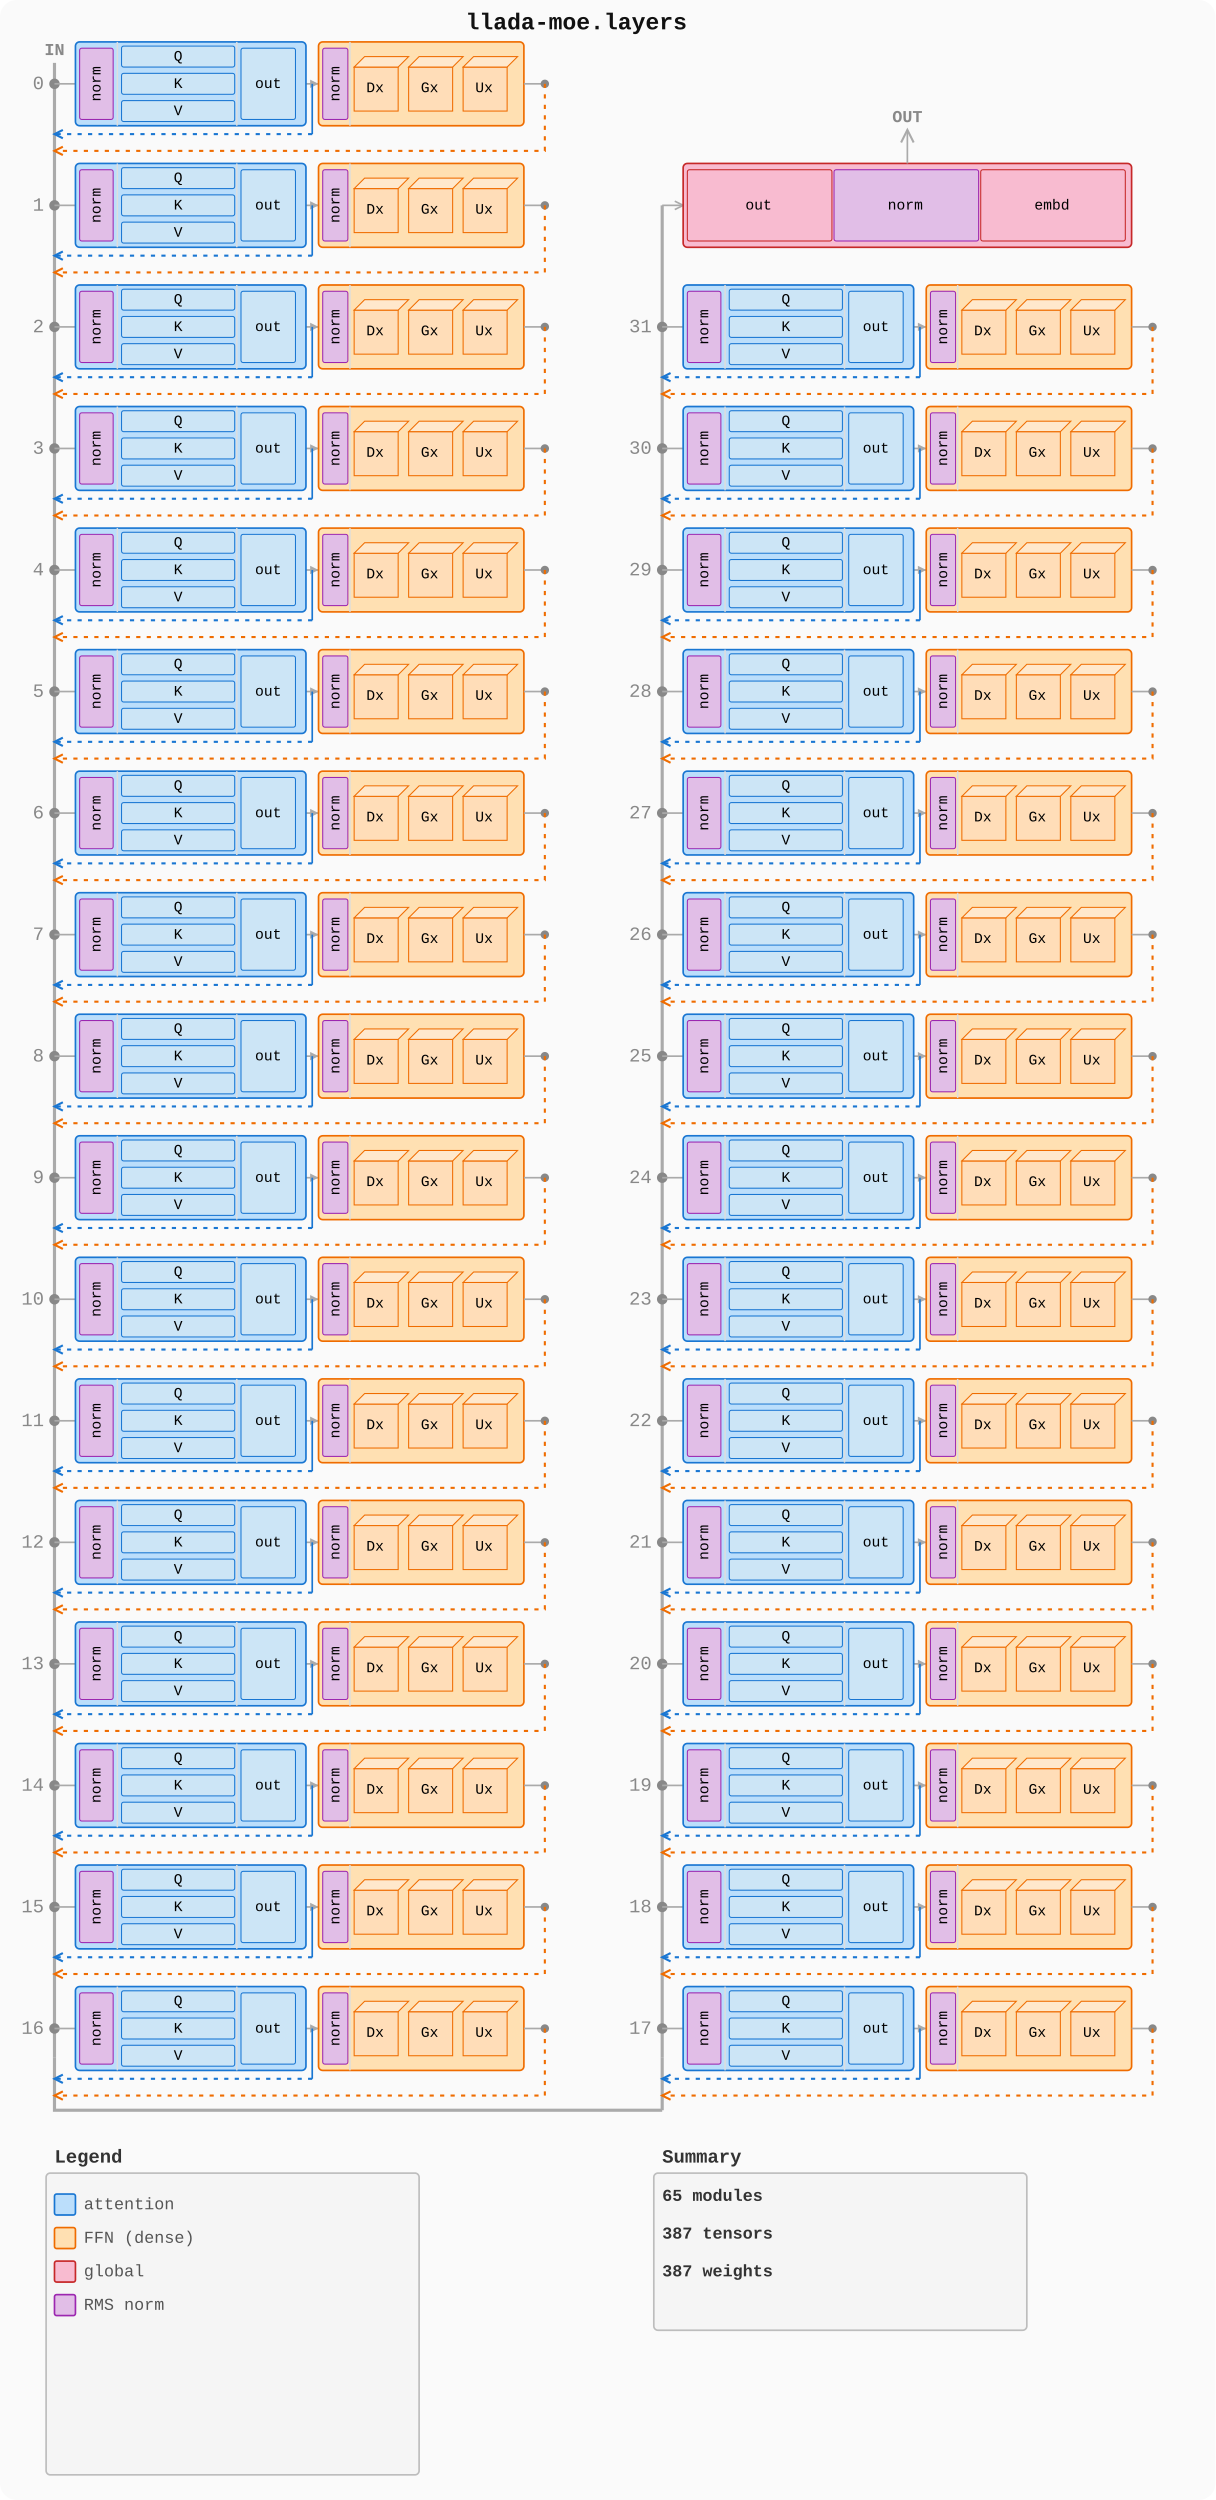
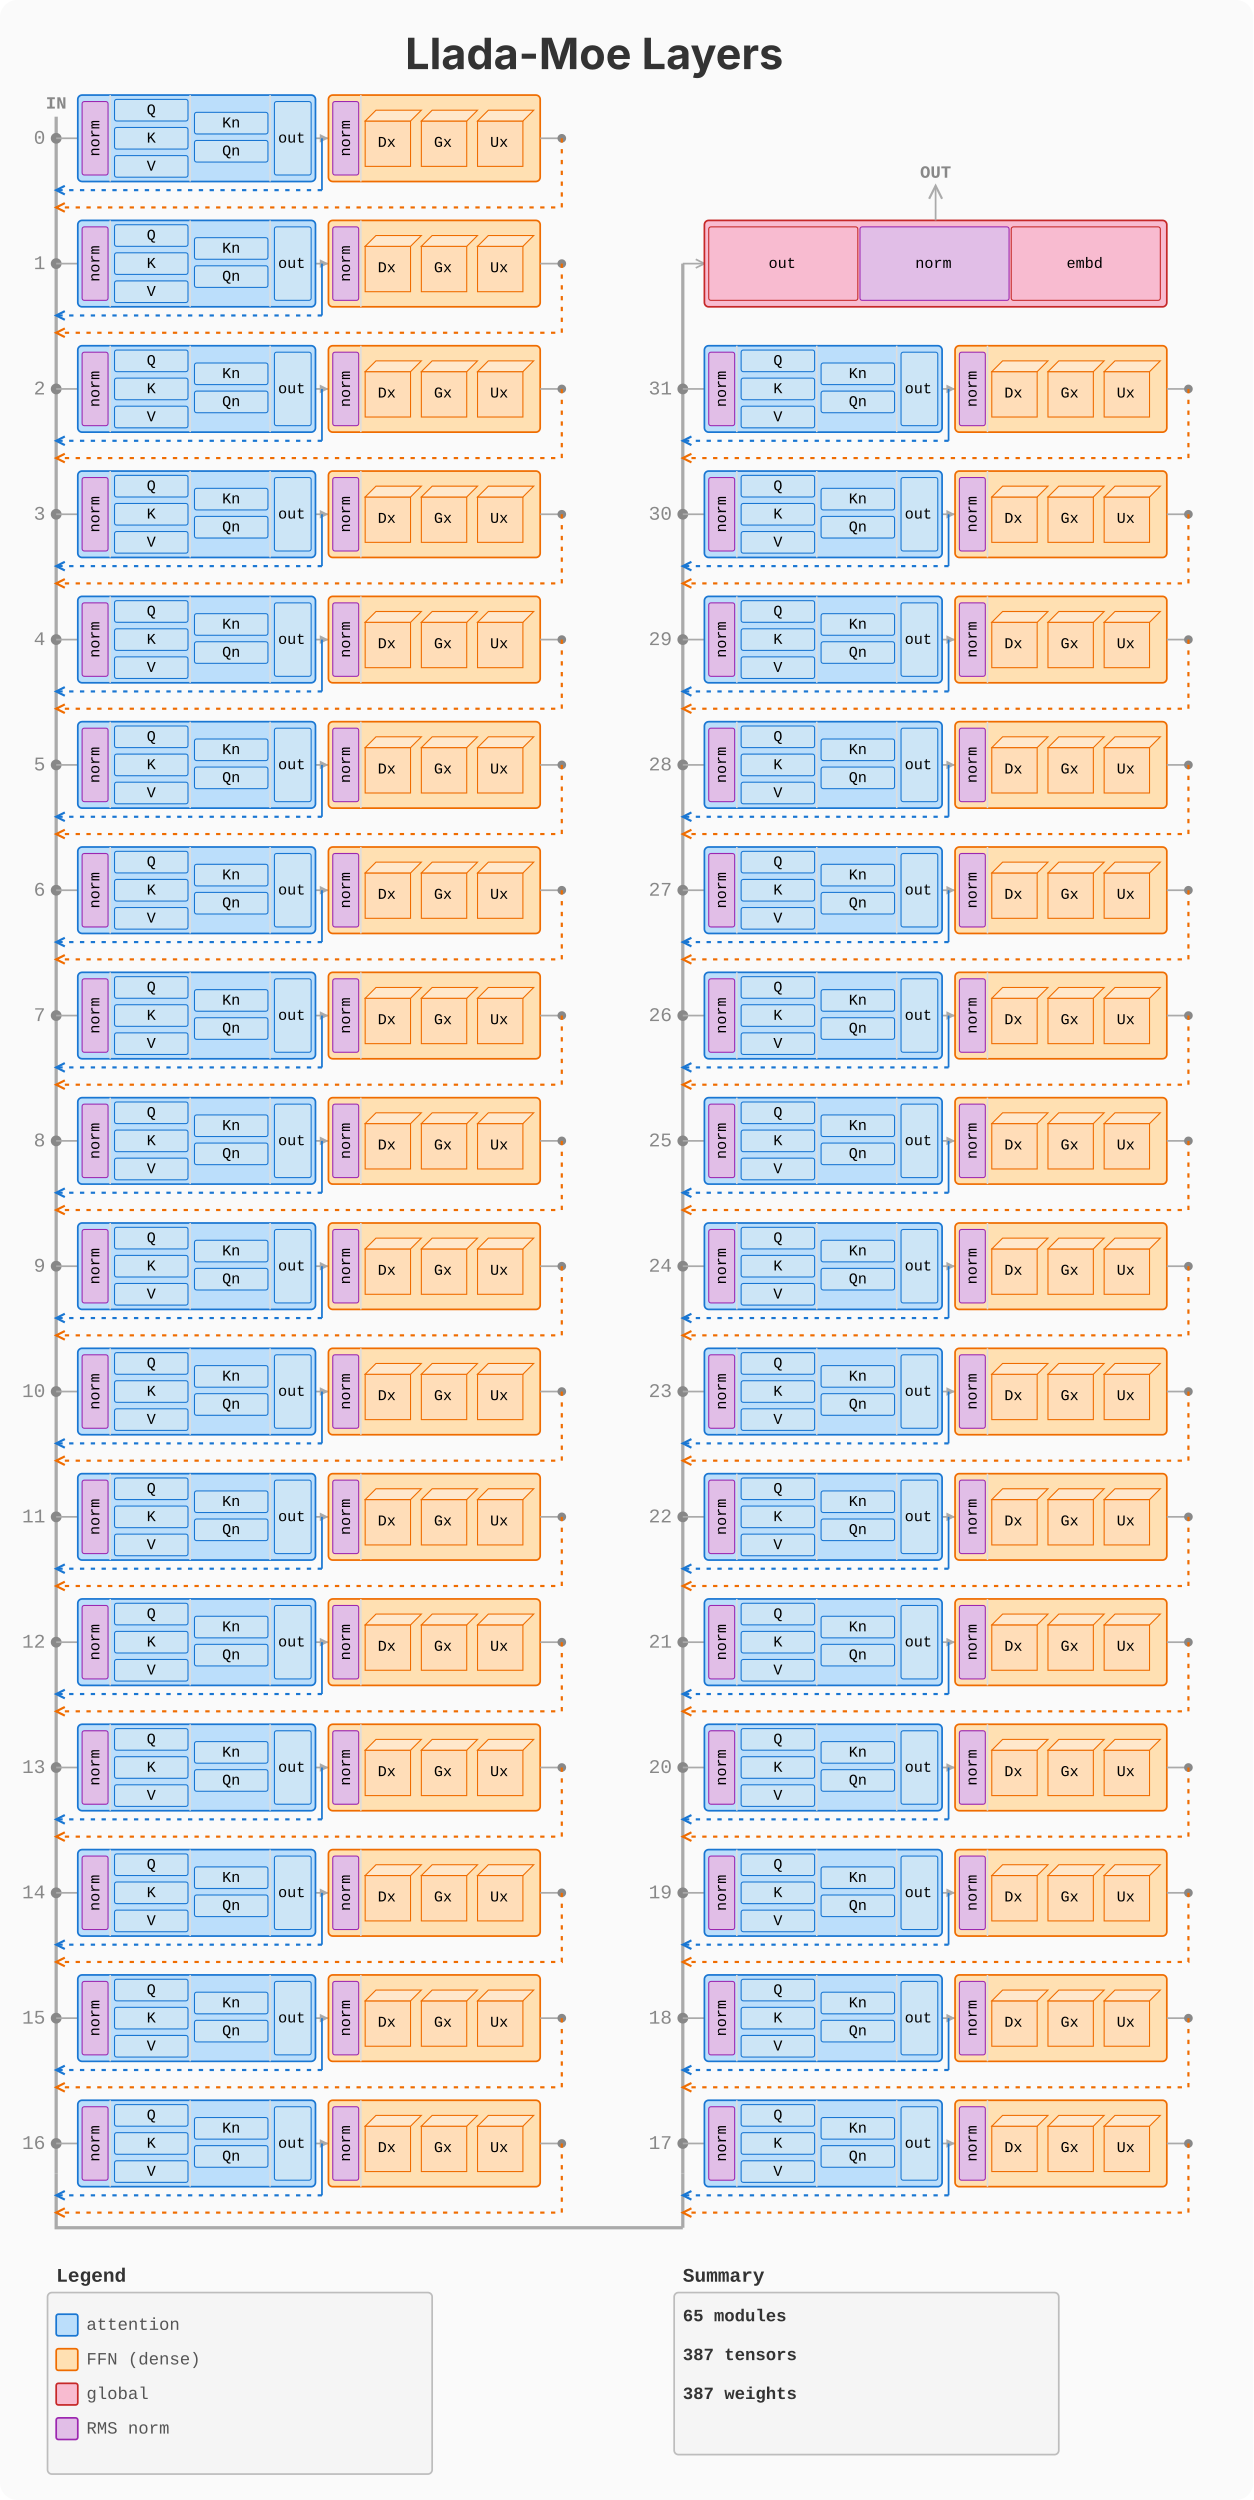
- <svg xmlns="http://www.w3.org/2000/svg" viewBox="0 0 580 1193">
+ <svg xmlns="http://www.w3.org/2000/svg" viewBox="0 0 580 1157">
  <style>
  text { font-family: 'Courier New', monospace; }
-   .title { font-size: 11px; font-weight: bold; fill: #111111; }
+   .title { font-size: 20px; font-weight: bold; fill: #333333; font-family: system-ui, -apple-system, sans-serif; }
  .hdr   { font-size: 9px; font-weight: bold; fill: #333333; text-anchor: middle; dominant-baseline: middle; }
  .lbl   { font-size: 9px; fill: #888888; text-anchor: end; dominant-baseline: middle; }
  .tlbl  { font-size: 7px; fill: #000000; text-anchor: middle; dominant-baseline: middle; }
  .io    { font-size: 8px; font-weight: bold; fill: #888888; text-anchor: middle; dominant-baseline: middle; }
  .gtxt  { font-size: 9px; text-anchor: middle; dominant-baseline: middle; }
  .ltxt  { font-size: 8px; fill: #555555; dominant-baseline: middle; }
  .shdr  { font-size: 8px; font-weight: bold; fill: #333333; dominant-baseline: middle; }
</style>
  <defs>
    <linearGradient id="zm_full_attention" x1="0" y1="0" x2="0" y2="1">
      <stop offset="0%%" stop-color="#e3f2fd" />
      <stop offset="100%%" stop-color="#bbdefb" />
    </linearGradient>
+     <linearGradient id="zm_swa" x1="0" y1="0" x2="0" y2="1">
+       <stop offset="0%%" stop-color="#e8f5e9" />
+       <stop offset="100%%" stop-color="#c8e6c9" />
+     </linearGradient>
    <linearGradient id="zm_recurrent" x1="0" y1="0" x2="0" y2="1">
      <stop offset="0%%" stop-color="#e8f5e9" />
      <stop offset="100%%" stop-color="#c8e6c9" />
    </linearGradient>
    <linearGradient id="zm_ffn" x1="0" y1="0" x2="0" y2="1">
      <stop offset="0%%" stop-color="#fff3e0" />
      <stop offset="100%%" stop-color="#ffe0b2" />
    </linearGradient>
    <linearGradient id="zm_global" x1="0" y1="0" x2="0" y2="1">
      <stop offset="0%%" stop-color="#fce4ec" />
      <stop offset="100%%" stop-color="#f8bbd0" />
    </linearGradient>
    <symbol id="blk-attention" overflow="visible">
      <rect x="0" y="0" width="110" height="40" fill="url(#zm_full_attention)" stroke="#1976D2" stroke-width="0.8" rx="2" />
-       <rect x="2" y="3" width="16" height="34" fill="#e1bee7" stroke="#9C27B0" stroke-width="0.5" rx="1" />
-       <text class="tlbl" x="10" y="20" transform="rotate(-90,10,20)">norm</text>
-       <line x1="20" y1="0" x2="20" y2="40" stroke="#DDDDDD" stroke-width="0.7" />
-       <rect x="22" y="2" width="54" height="10" fill="#cce5f6" stroke="#1976D2" stroke-width="0.5" rx="1" />
-       <text class="tlbl" x="49" y="7">Q</text>
-       <rect x="22" y="15" width="54" height="10" fill="#cce5f6" stroke="#1976D2" stroke-width="0.5" rx="1" />
-       <text class="tlbl" x="49" y="20">K</text>
-       <rect x="22" y="28" width="54" height="10" fill="#cce5f6" stroke="#1976D2" stroke-width="0.5" rx="1" />
-       <text class="tlbl" x="49" y="33">V</text>
-       <line x1="77" y1="0" x2="77" y2="40" stroke="#DDDDDD" stroke-width="0.7" />
-       <rect x="79" y="3" width="26" height="34" fill="#cce5f6" stroke="#1976D2" stroke-width="0.5" rx="1" />
-       <text class="tlbl" x="92" y="20">out</text>
+       <rect x="2" y="3" width="12" height="34" fill="#e1bee7" stroke="#9C27B0" stroke-width="0.5" rx="1" />
+       <text class="tlbl" x="8" y="20" transform="rotate(-90,8,20)">norm</text>
+       <line x1="15" y1="0" x2="15" y2="40" stroke="#DDDDDD" stroke-width="0.7" />
+       <rect x="17" y="2" width="34" height="10" fill="#cce5f6" stroke="#1976D2" stroke-width="0.5" rx="1" />
+       <text class="tlbl" x="34" y="7">Q</text>
+       <rect x="17" y="15" width="34" height="10" fill="#cce5f6" stroke="#1976D2" stroke-width="0.5" rx="1" />
+       <text class="tlbl" x="34" y="20">K</text>
+       <rect x="17" y="28" width="34" height="10" fill="#cce5f6" stroke="#1976D2" stroke-width="0.5" rx="1" />
+       <text class="tlbl" x="34" y="33">V</text>
+       <line x1="52" y1="0" x2="52" y2="40" stroke="#DDDDDD" stroke-width="0.7" />
+       <rect x="54" y="8" width="34" height="10" fill="#cce5f6" stroke="#1976D2" stroke-width="0.5" rx="1" />
+       <text class="tlbl" x="71" y="13">Kn</text>
+       <rect x="54" y="21" width="34" height="10" fill="#cce5f6" stroke="#1976D2" stroke-width="0.5" rx="1" />
+       <text class="tlbl" x="71" y="26">Qn</text>
+       <line x1="89" y1="0" x2="89" y2="40" stroke="#DDDDDD" stroke-width="0.7" />
+       <rect x="91" y="3" width="17" height="34" fill="#cce5f6" stroke="#1976D2" stroke-width="0.5" rx="1" />
+       <text class="tlbl" x="99" y="20">out</text>
      <line x1="113" y1="20" x2="113" y2="44" stroke="#1976D2" stroke-width="0.8" />
      <path d="M 113,44 L -10,44" fill="none" stroke="#1976D2" stroke-width="1.0" stroke-dasharray="2,3" />
      <polyline points="-6,42 -10,44 -6,46" fill="none" stroke="#1976D2" stroke-width="1.0" />
    </symbol>
    <symbol id="ffn-moe" overflow="visible">
      <rect x="0" y="0" width="98" height="40" fill="url(#zm_ffn)" stroke="#EF6C00" stroke-width="0.8" rx="2" />
      <rect x="2" y="3" width="12" height="34" fill="#e1bee7" stroke="#9C27B0" stroke-width="0.5" rx="1" />
      <text class="tlbl" x="8" y="20" transform="rotate(-90,8,20)">norm</text>
      <line x1="15" y1="0" x2="15" y2="40" stroke="#DDDDDD" stroke-width="0.7" />
      <rect x="17" y="12" width="21" height="21" fill="#ffddb8" stroke="#EF6C00" stroke-width="0.5" />
      <polygon points="17,12 22,7 43,7 38,12" fill="#ffe8cc" stroke="#EF6C00" stroke-width="0.5" />
      <text class="tlbl" x="27" y="22">Dx</text>
      <rect x="43" y="12" width="21" height="21" fill="#ffddb8" stroke="#EF6C00" stroke-width="0.5" />
      <polygon points="43,12 48,7 69,7 64,12" fill="#ffe8cc" stroke="#EF6C00" stroke-width="0.5" />
      <text class="tlbl" x="53" y="22">Gx</text>
      <rect x="69" y="12" width="21" height="21" fill="#ffddb8" stroke="#EF6C00" stroke-width="0.5" />
      <polygon points="69,12 74,7 95,7 90,12" fill="#ffe8cc" stroke="#EF6C00" stroke-width="0.5" />
      <text class="tlbl" x="79" y="22">Ux</text>
      <line x1="98" y1="20" x2="108" y2="20" stroke="#AAAAAA" stroke-width="0.8" />
      <circle cx="108" cy="20" r="2" fill="#888888" />
      <path d="M 108,20 L 108,52 L -126,52" fill="none" stroke="#EF6C00" stroke-width="1.0" stroke-dasharray="2,3" />
      <polyline points="-122,50 -126,52 -122,54" fill="none" stroke="#EF6C00" stroke-width="1.0" />
    </symbol>
    <symbol id="row-chrome" overflow="visible">
      <circle cx="26" cy="0" r="2.5" fill="#888888" />
      <line x1="26" y1="0" x2="36" y2="0" stroke="#AAAAAA" stroke-width="0.8" />
      <line x1="146" y1="0" x2="152" y2="0" stroke="#AAAAAA" stroke-width="0.8" />
      <polygon points="148,-2 152,0 148,2" fill="#AAAAAA" />
    </symbol>
    <symbol id="global-row" overflow="visible">
      <line x1="26" y1="0" x2="36" y2="0" stroke="#AAAAAA" stroke-width="0.8" />
      <polyline points="32,-2 36,0 32,2" fill="none" stroke="#AAAAAA" stroke-width="0.8" />
      <rect x="36" y="-20" width="214" height="40" fill="url(#zm_global)" stroke="#C62828" stroke-width="0.8" rx="2" />
      <rect x="38" y="-17" width="69" height="34" fill="#f8bbd0" stroke="#C62828" stroke-width="0.5" rx="1" />
      <text class="tlbl" x="72" y="0">out</text>
      <rect x="108" y="-17" width="69" height="34" fill="#e1bee7" stroke="#9C27B0" stroke-width="0.5" rx="1" />
      <text class="tlbl" x="142" y="0">norm</text>
      <rect x="178" y="-17" width="69" height="34" fill="#f8bbd0" stroke="#C62828" stroke-width="0.5" rx="1" />
      <text class="tlbl" x="212" y="0">embd</text>
      <line x1="143" y1="-20" x2="143" y2="-36" stroke="#AAAAAA" stroke-width="0.8" />
      <polyline points="140,-30 143,-36 146,-30" fill="none" stroke="#AAAAAA" stroke-width="1" />
      <text class="io" x="143" y="-42">OUT</text>
    </symbol>
    <symbol id="legend" overflow="visible">
      <text style="font-size:9px;font-weight:bold;fill:#333333;font-family:'Courier New',monospace" x="4" y="-5">Legend</text>
-       <rect width="178" height="144" fill="#f5f5f5" stroke="#bdbdbd" stroke-width="0.8" rx="2" />
+       <rect width="178" height="84" fill="#f5f5f5" stroke="#bdbdbd" stroke-width="0.8" rx="2" />
      <rect x="4" y="10" width="10" height="10" fill="url(#zm_full_attention)" stroke="#1976D2" stroke-width="0.8" rx="1" />
      <text class="ltxt" x="18" y="15">attention</text>
      <rect x="4" y="26" width="10" height="10" fill="url(#zm_ffn)" stroke="#EF6C00" stroke-width="0.8" rx="1" />
      <text class="ltxt" x="18" y="31">FFN (dense)</text>
      <rect x="4" y="42" width="10" height="10" fill="url(#zm_global)" stroke="#C62828" stroke-width="0.8" rx="1" />
      <text class="ltxt" x="18" y="47">global</text>
      <rect x="4" y="58" width="10" height="10" fill="#e1bee7" stroke="#9C27B0" stroke-width="0.8" rx="1" />
      <text class="ltxt" x="18" y="63">RMS norm</text>
    </symbol>
    <symbol id="summary" overflow="visible">
      <text style="font-size:9px;font-weight:bold;fill:#333333;font-family:'Courier New',monospace" x="4" y="-5">Summary</text>
      <rect width="178" height="75" fill="#f5f5f5" stroke="#bdbdbd" stroke-width="0.8" rx="2" />
      <text class="shdr" x="4" y="11">65 modules</text>
      <text class="shdr" x="4" y="29">387 tensors</text>
      <text class="shdr" x="4" y="47">387 weights</text>
    </symbol>
  </defs>
-   <rect width="580" height="1193" fill="#fafafa" rx="8" />
-   <text class="title" x="275" y="14" text-anchor="middle">llada-moe.layers</text>
-   <line x1="26" y1="30" x2="26" y2="982" stroke="#AAAAAA" stroke-width="1.5" />
-   <text class="io" x="26" y="24">IN</text>
-   <path d="M 26,982 L 26,1007 L 316,1007" fill="none" stroke="#AAAAAA" stroke-width="1.5" />
-   <line x1="316" y1="1007" x2="316" y2="982" stroke="#AAAAAA" stroke-width="1.5" />
-   <line x1="316" y1="982" x2="316" y2="98" stroke="#AAAAAA" stroke-width="1.5" />
-   <use href="#row-chrome" transform="translate(0,40)" />
-   <text class="lbl" x="21" y="40">0</text>
-   <use href="#blk-attention" transform="translate(36,20)" />
-   <use href="#ffn-moe" transform="translate(152,20)" />
-   <use href="#row-chrome" transform="translate(0,98)" />
-   <text class="lbl" x="21" y="98">1</text>
-   <use href="#blk-attention" transform="translate(36,78)" />
-   <use href="#ffn-moe" transform="translate(152,78)" />
-   <use href="#row-chrome" transform="translate(0,156)" />
-   <text class="lbl" x="21" y="156">2</text>
-   <use href="#blk-attention" transform="translate(36,136)" />
-   <use href="#ffn-moe" transform="translate(152,136)" />
-   <use href="#row-chrome" transform="translate(0,214)" />
-   <text class="lbl" x="21" y="214">3</text>
-   <use href="#blk-attention" transform="translate(36,194)" />
-   <use href="#ffn-moe" transform="translate(152,194)" />
-   <use href="#row-chrome" transform="translate(0,272)" />
-   <text class="lbl" x="21" y="272">4</text>
-   <use href="#blk-attention" transform="translate(36,252)" />
-   <use href="#ffn-moe" transform="translate(152,252)" />
-   <use href="#row-chrome" transform="translate(0,330)" />
-   <text class="lbl" x="21" y="330">5</text>
-   <use href="#blk-attention" transform="translate(36,310)" />
-   <use href="#ffn-moe" transform="translate(152,310)" />
-   <use href="#row-chrome" transform="translate(0,388)" />
-   <text class="lbl" x="21" y="388">6</text>
-   <use href="#blk-attention" transform="translate(36,368)" />
-   <use href="#ffn-moe" transform="translate(152,368)" />
-   <use href="#row-chrome" transform="translate(0,446)" />
-   <text class="lbl" x="21" y="446">7</text>
-   <use href="#blk-attention" transform="translate(36,426)" />
-   <use href="#ffn-moe" transform="translate(152,426)" />
-   <use href="#row-chrome" transform="translate(0,504)" />
-   <text class="lbl" x="21" y="504">8</text>
-   <use href="#blk-attention" transform="translate(36,484)" />
-   <use href="#ffn-moe" transform="translate(152,484)" />
-   <use href="#row-chrome" transform="translate(0,562)" />
-   <text class="lbl" x="21" y="562">9</text>
-   <use href="#blk-attention" transform="translate(36,542)" />
-   <use href="#ffn-moe" transform="translate(152,542)" />
-   <use href="#row-chrome" transform="translate(0,620)" />
-   <text class="lbl" x="21" y="620">10</text>
-   <use href="#blk-attention" transform="translate(36,600)" />
-   <use href="#ffn-moe" transform="translate(152,600)" />
-   <use href="#row-chrome" transform="translate(0,678)" />
-   <text class="lbl" x="21" y="678">11</text>
-   <use href="#blk-attention" transform="translate(36,658)" />
-   <use href="#ffn-moe" transform="translate(152,658)" />
-   <use href="#row-chrome" transform="translate(0,736)" />
-   <text class="lbl" x="21" y="736">12</text>
-   <use href="#blk-attention" transform="translate(36,716)" />
-   <use href="#ffn-moe" transform="translate(152,716)" />
-   <use href="#row-chrome" transform="translate(0,794)" />
-   <text class="lbl" x="21" y="794">13</text>
-   <use href="#blk-attention" transform="translate(36,774)" />
-   <use href="#ffn-moe" transform="translate(152,774)" />
-   <use href="#row-chrome" transform="translate(0,852)" />
-   <text class="lbl" x="21" y="852">14</text>
-   <use href="#blk-attention" transform="translate(36,832)" />
-   <use href="#ffn-moe" transform="translate(152,832)" />
-   <use href="#row-chrome" transform="translate(0,910)" />
-   <text class="lbl" x="21" y="910">15</text>
-   <use href="#blk-attention" transform="translate(36,890)" />
-   <use href="#ffn-moe" transform="translate(152,890)" />
-   <use href="#row-chrome" transform="translate(0,968)" />
-   <text class="lbl" x="21" y="968">16</text>
-   <use href="#blk-attention" transform="translate(36,948)" />
-   <use href="#ffn-moe" transform="translate(152,948)" />
-   <use href="#row-chrome" transform="translate(290,968)" />
-   <text class="lbl" x="311" y="968">17</text>
-   <use href="#blk-attention" transform="translate(326,948)" />
-   <use href="#ffn-moe" transform="translate(442,948)" />
-   <use href="#row-chrome" transform="translate(290,910)" />
-   <text class="lbl" x="311" y="910">18</text>
-   <use href="#blk-attention" transform="translate(326,890)" />
-   <use href="#ffn-moe" transform="translate(442,890)" />
-   <use href="#row-chrome" transform="translate(290,852)" />
-   <text class="lbl" x="311" y="852">19</text>
-   <use href="#blk-attention" transform="translate(326,832)" />
-   <use href="#ffn-moe" transform="translate(442,832)" />
-   <use href="#row-chrome" transform="translate(290,794)" />
-   <text class="lbl" x="311" y="794">20</text>
-   <use href="#blk-attention" transform="translate(326,774)" />
-   <use href="#ffn-moe" transform="translate(442,774)" />
-   <use href="#row-chrome" transform="translate(290,736)" />
-   <text class="lbl" x="311" y="736">21</text>
-   <use href="#blk-attention" transform="translate(326,716)" />
-   <use href="#ffn-moe" transform="translate(442,716)" />
-   <use href="#row-chrome" transform="translate(290,678)" />
-   <text class="lbl" x="311" y="678">22</text>
-   <use href="#blk-attention" transform="translate(326,658)" />
-   <use href="#ffn-moe" transform="translate(442,658)" />
-   <use href="#row-chrome" transform="translate(290,620)" />
-   <text class="lbl" x="311" y="620">23</text>
-   <use href="#blk-attention" transform="translate(326,600)" />
-   <use href="#ffn-moe" transform="translate(442,600)" />
-   <use href="#row-chrome" transform="translate(290,562)" />
-   <text class="lbl" x="311" y="562">24</text>
-   <use href="#blk-attention" transform="translate(326,542)" />
-   <use href="#ffn-moe" transform="translate(442,542)" />
-   <use href="#row-chrome" transform="translate(290,504)" />
-   <text class="lbl" x="311" y="504">25</text>
-   <use href="#blk-attention" transform="translate(326,484)" />
-   <use href="#ffn-moe" transform="translate(442,484)" />
-   <use href="#row-chrome" transform="translate(290,446)" />
-   <text class="lbl" x="311" y="446">26</text>
-   <use href="#blk-attention" transform="translate(326,426)" />
-   <use href="#ffn-moe" transform="translate(442,426)" />
-   <use href="#row-chrome" transform="translate(290,388)" />
-   <text class="lbl" x="311" y="388">27</text>
-   <use href="#blk-attention" transform="translate(326,368)" />
-   <use href="#ffn-moe" transform="translate(442,368)" />
-   <use href="#row-chrome" transform="translate(290,330)" />
-   <text class="lbl" x="311" y="330">28</text>
-   <use href="#blk-attention" transform="translate(326,310)" />
-   <use href="#ffn-moe" transform="translate(442,310)" />
-   <use href="#row-chrome" transform="translate(290,272)" />
-   <text class="lbl" x="311" y="272">29</text>
-   <use href="#blk-attention" transform="translate(326,252)" />
-   <use href="#ffn-moe" transform="translate(442,252)" />
-   <use href="#row-chrome" transform="translate(290,214)" />
-   <text class="lbl" x="311" y="214">30</text>
-   <use href="#blk-attention" transform="translate(326,194)" />
-   <use href="#ffn-moe" transform="translate(442,194)" />
-   <use href="#row-chrome" transform="translate(290,156)" />
-   <text class="lbl" x="311" y="156">31</text>
-   <use href="#blk-attention" transform="translate(326,136)" />
-   <use href="#ffn-moe" transform="translate(442,136)" />
-   <use href="#global-row" transform="translate(290,98)" />
-   <use href="#legend" transform="translate(22,1037)" />
-   <use href="#summary" transform="translate(312,1037)" />
+   <rect width="580" height="1157" fill="#fafafa" rx="8" />
+   <text class="title" x="275" y="32" text-anchor="middle">Llada-Moe Layers</text>
+   <line x1="26" y1="54" x2="26" y2="1006" stroke="#AAAAAA" stroke-width="1.5" />
+   <text class="io" x="26" y="48">IN</text>
+   <path d="M 26,1006 L 26,1031 L 316,1031" fill="none" stroke="#AAAAAA" stroke-width="1.5" />
+   <line x1="316" y1="1031" x2="316" y2="1006" stroke="#AAAAAA" stroke-width="1.5" />
+   <line x1="316" y1="1006" x2="316" y2="122" stroke="#AAAAAA" stroke-width="1.5" />
+   <use href="#row-chrome" transform="translate(0,64)" />
+   <text class="lbl" x="21" y="64">0</text>
+   <use href="#blk-attention" transform="translate(36,44)" />
+   <use href="#ffn-moe" transform="translate(152,44)" />
+   <use href="#row-chrome" transform="translate(0,122)" />
+   <text class="lbl" x="21" y="122">1</text>
+   <use href="#blk-attention" transform="translate(36,102)" />
+   <use href="#ffn-moe" transform="translate(152,102)" />
+   <use href="#row-chrome" transform="translate(0,180)" />
+   <text class="lbl" x="21" y="180">2</text>
+   <use href="#blk-attention" transform="translate(36,160)" />
+   <use href="#ffn-moe" transform="translate(152,160)" />
+   <use href="#row-chrome" transform="translate(0,238)" />
+   <text class="lbl" x="21" y="238">3</text>
+   <use href="#blk-attention" transform="translate(36,218)" />
+   <use href="#ffn-moe" transform="translate(152,218)" />
+   <use href="#row-chrome" transform="translate(0,296)" />
+   <text class="lbl" x="21" y="296">4</text>
+   <use href="#blk-attention" transform="translate(36,276)" />
+   <use href="#ffn-moe" transform="translate(152,276)" />
+   <use href="#row-chrome" transform="translate(0,354)" />
+   <text class="lbl" x="21" y="354">5</text>
+   <use href="#blk-attention" transform="translate(36,334)" />
+   <use href="#ffn-moe" transform="translate(152,334)" />
+   <use href="#row-chrome" transform="translate(0,412)" />
+   <text class="lbl" x="21" y="412">6</text>
+   <use href="#blk-attention" transform="translate(36,392)" />
+   <use href="#ffn-moe" transform="translate(152,392)" />
+   <use href="#row-chrome" transform="translate(0,470)" />
+   <text class="lbl" x="21" y="470">7</text>
+   <use href="#blk-attention" transform="translate(36,450)" />
+   <use href="#ffn-moe" transform="translate(152,450)" />
+   <use href="#row-chrome" transform="translate(0,528)" />
+   <text class="lbl" x="21" y="528">8</text>
+   <use href="#blk-attention" transform="translate(36,508)" />
+   <use href="#ffn-moe" transform="translate(152,508)" />
+   <use href="#row-chrome" transform="translate(0,586)" />
+   <text class="lbl" x="21" y="586">9</text>
+   <use href="#blk-attention" transform="translate(36,566)" />
+   <use href="#ffn-moe" transform="translate(152,566)" />
+   <use href="#row-chrome" transform="translate(0,644)" />
+   <text class="lbl" x="21" y="644">10</text>
+   <use href="#blk-attention" transform="translate(36,624)" />
+   <use href="#ffn-moe" transform="translate(152,624)" />
+   <use href="#row-chrome" transform="translate(0,702)" />
+   <text class="lbl" x="21" y="702">11</text>
+   <use href="#blk-attention" transform="translate(36,682)" />
+   <use href="#ffn-moe" transform="translate(152,682)" />
+   <use href="#row-chrome" transform="translate(0,760)" />
+   <text class="lbl" x="21" y="760">12</text>
+   <use href="#blk-attention" transform="translate(36,740)" />
+   <use href="#ffn-moe" transform="translate(152,740)" />
+   <use href="#row-chrome" transform="translate(0,818)" />
+   <text class="lbl" x="21" y="818">13</text>
+   <use href="#blk-attention" transform="translate(36,798)" />
+   <use href="#ffn-moe" transform="translate(152,798)" />
+   <use href="#row-chrome" transform="translate(0,876)" />
+   <text class="lbl" x="21" y="876">14</text>
+   <use href="#blk-attention" transform="translate(36,856)" />
+   <use href="#ffn-moe" transform="translate(152,856)" />
+   <use href="#row-chrome" transform="translate(0,934)" />
+   <text class="lbl" x="21" y="934">15</text>
+   <use href="#blk-attention" transform="translate(36,914)" />
+   <use href="#ffn-moe" transform="translate(152,914)" />
+   <use href="#row-chrome" transform="translate(0,992)" />
+   <text class="lbl" x="21" y="992">16</text>
+   <use href="#blk-attention" transform="translate(36,972)" />
+   <use href="#ffn-moe" transform="translate(152,972)" />
+   <use href="#row-chrome" transform="translate(290,992)" />
+   <text class="lbl" x="311" y="992">17</text>
+   <use href="#blk-attention" transform="translate(326,972)" />
+   <use href="#ffn-moe" transform="translate(442,972)" />
+   <use href="#row-chrome" transform="translate(290,934)" />
+   <text class="lbl" x="311" y="934">18</text>
+   <use href="#blk-attention" transform="translate(326,914)" />
+   <use href="#ffn-moe" transform="translate(442,914)" />
+   <use href="#row-chrome" transform="translate(290,876)" />
+   <text class="lbl" x="311" y="876">19</text>
+   <use href="#blk-attention" transform="translate(326,856)" />
+   <use href="#ffn-moe" transform="translate(442,856)" />
+   <use href="#row-chrome" transform="translate(290,818)" />
+   <text class="lbl" x="311" y="818">20</text>
+   <use href="#blk-attention" transform="translate(326,798)" />
+   <use href="#ffn-moe" transform="translate(442,798)" />
+   <use href="#row-chrome" transform="translate(290,760)" />
+   <text class="lbl" x="311" y="760">21</text>
+   <use href="#blk-attention" transform="translate(326,740)" />
+   <use href="#ffn-moe" transform="translate(442,740)" />
+   <use href="#row-chrome" transform="translate(290,702)" />
+   <text class="lbl" x="311" y="702">22</text>
+   <use href="#blk-attention" transform="translate(326,682)" />
+   <use href="#ffn-moe" transform="translate(442,682)" />
+   <use href="#row-chrome" transform="translate(290,644)" />
+   <text class="lbl" x="311" y="644">23</text>
+   <use href="#blk-attention" transform="translate(326,624)" />
+   <use href="#ffn-moe" transform="translate(442,624)" />
+   <use href="#row-chrome" transform="translate(290,586)" />
+   <text class="lbl" x="311" y="586">24</text>
+   <use href="#blk-attention" transform="translate(326,566)" />
+   <use href="#ffn-moe" transform="translate(442,566)" />
+   <use href="#row-chrome" transform="translate(290,528)" />
+   <text class="lbl" x="311" y="528">25</text>
+   <use href="#blk-attention" transform="translate(326,508)" />
+   <use href="#ffn-moe" transform="translate(442,508)" />
+   <use href="#row-chrome" transform="translate(290,470)" />
+   <text class="lbl" x="311" y="470">26</text>
+   <use href="#blk-attention" transform="translate(326,450)" />
+   <use href="#ffn-moe" transform="translate(442,450)" />
+   <use href="#row-chrome" transform="translate(290,412)" />
+   <text class="lbl" x="311" y="412">27</text>
+   <use href="#blk-attention" transform="translate(326,392)" />
+   <use href="#ffn-moe" transform="translate(442,392)" />
+   <use href="#row-chrome" transform="translate(290,354)" />
+   <text class="lbl" x="311" y="354">28</text>
+   <use href="#blk-attention" transform="translate(326,334)" />
+   <use href="#ffn-moe" transform="translate(442,334)" />
+   <use href="#row-chrome" transform="translate(290,296)" />
+   <text class="lbl" x="311" y="296">29</text>
+   <use href="#blk-attention" transform="translate(326,276)" />
+   <use href="#ffn-moe" transform="translate(442,276)" />
+   <use href="#row-chrome" transform="translate(290,238)" />
+   <text class="lbl" x="311" y="238">30</text>
+   <use href="#blk-attention" transform="translate(326,218)" />
+   <use href="#ffn-moe" transform="translate(442,218)" />
+   <use href="#row-chrome" transform="translate(290,180)" />
+   <text class="lbl" x="311" y="180">31</text>
+   <use href="#blk-attention" transform="translate(326,160)" />
+   <use href="#ffn-moe" transform="translate(442,160)" />
+   <use href="#global-row" transform="translate(290,122)" />
+   <use href="#legend" transform="translate(22,1061)" />
+   <use href="#summary" transform="translate(312,1061)" />
</svg>
